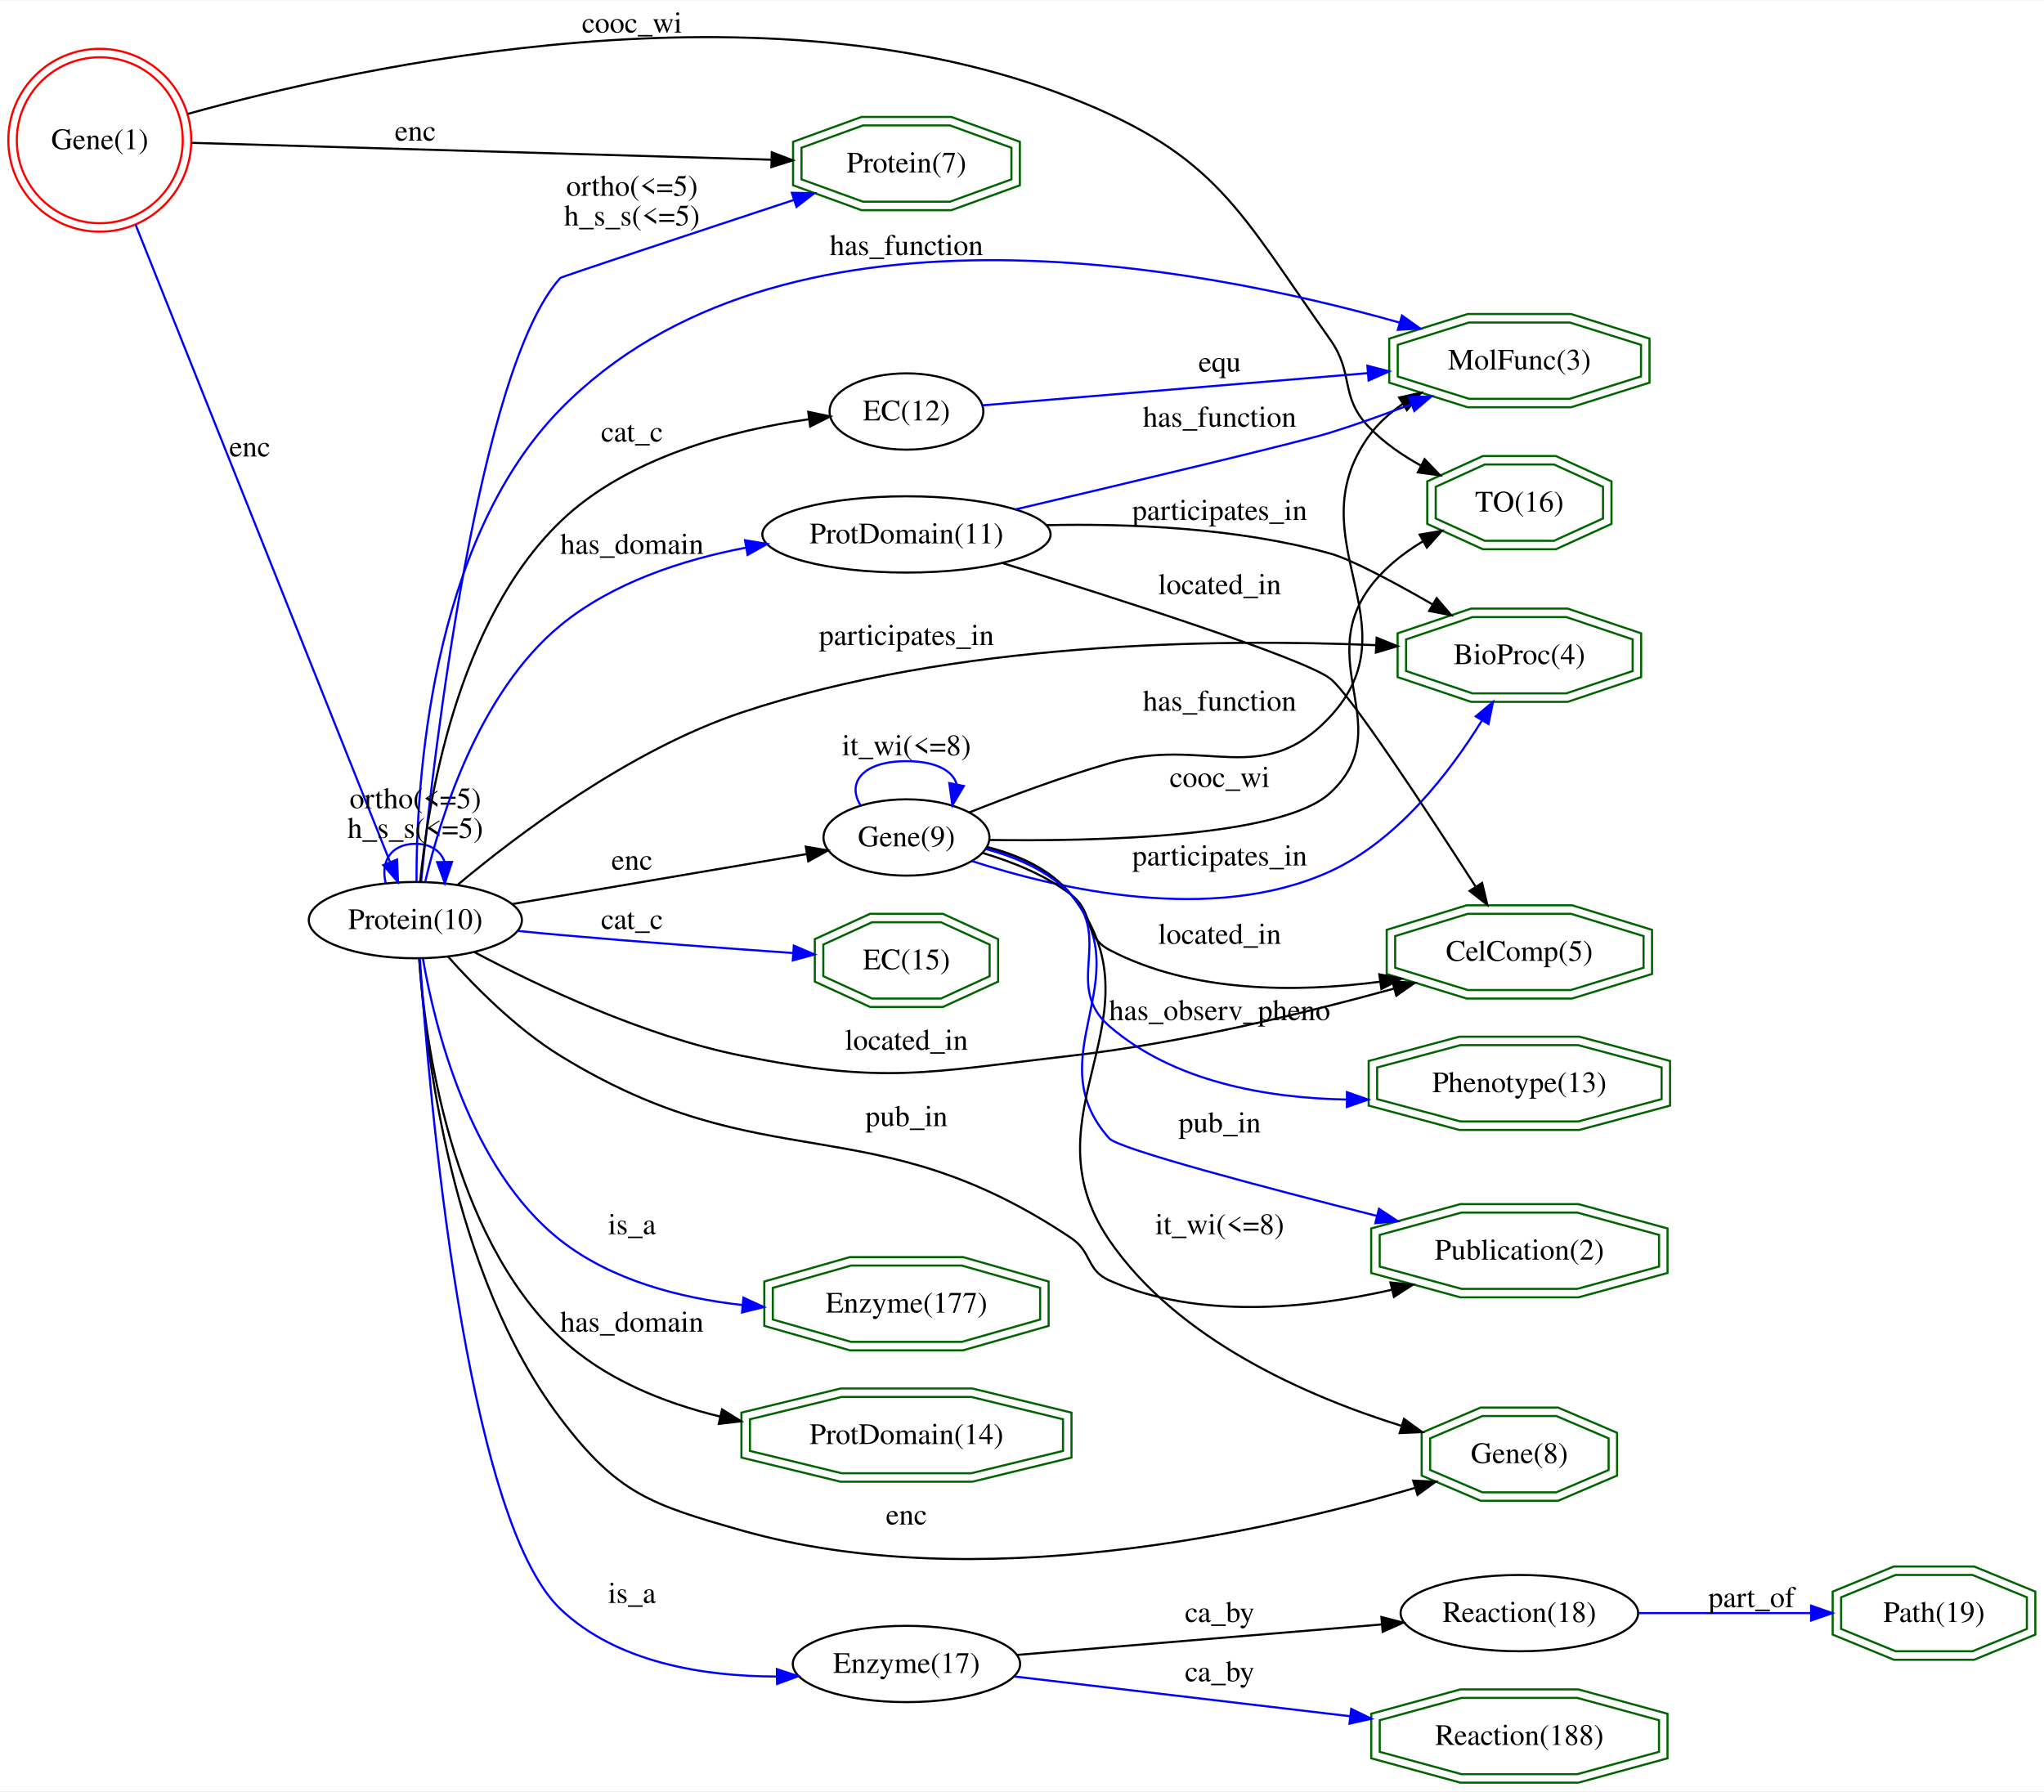
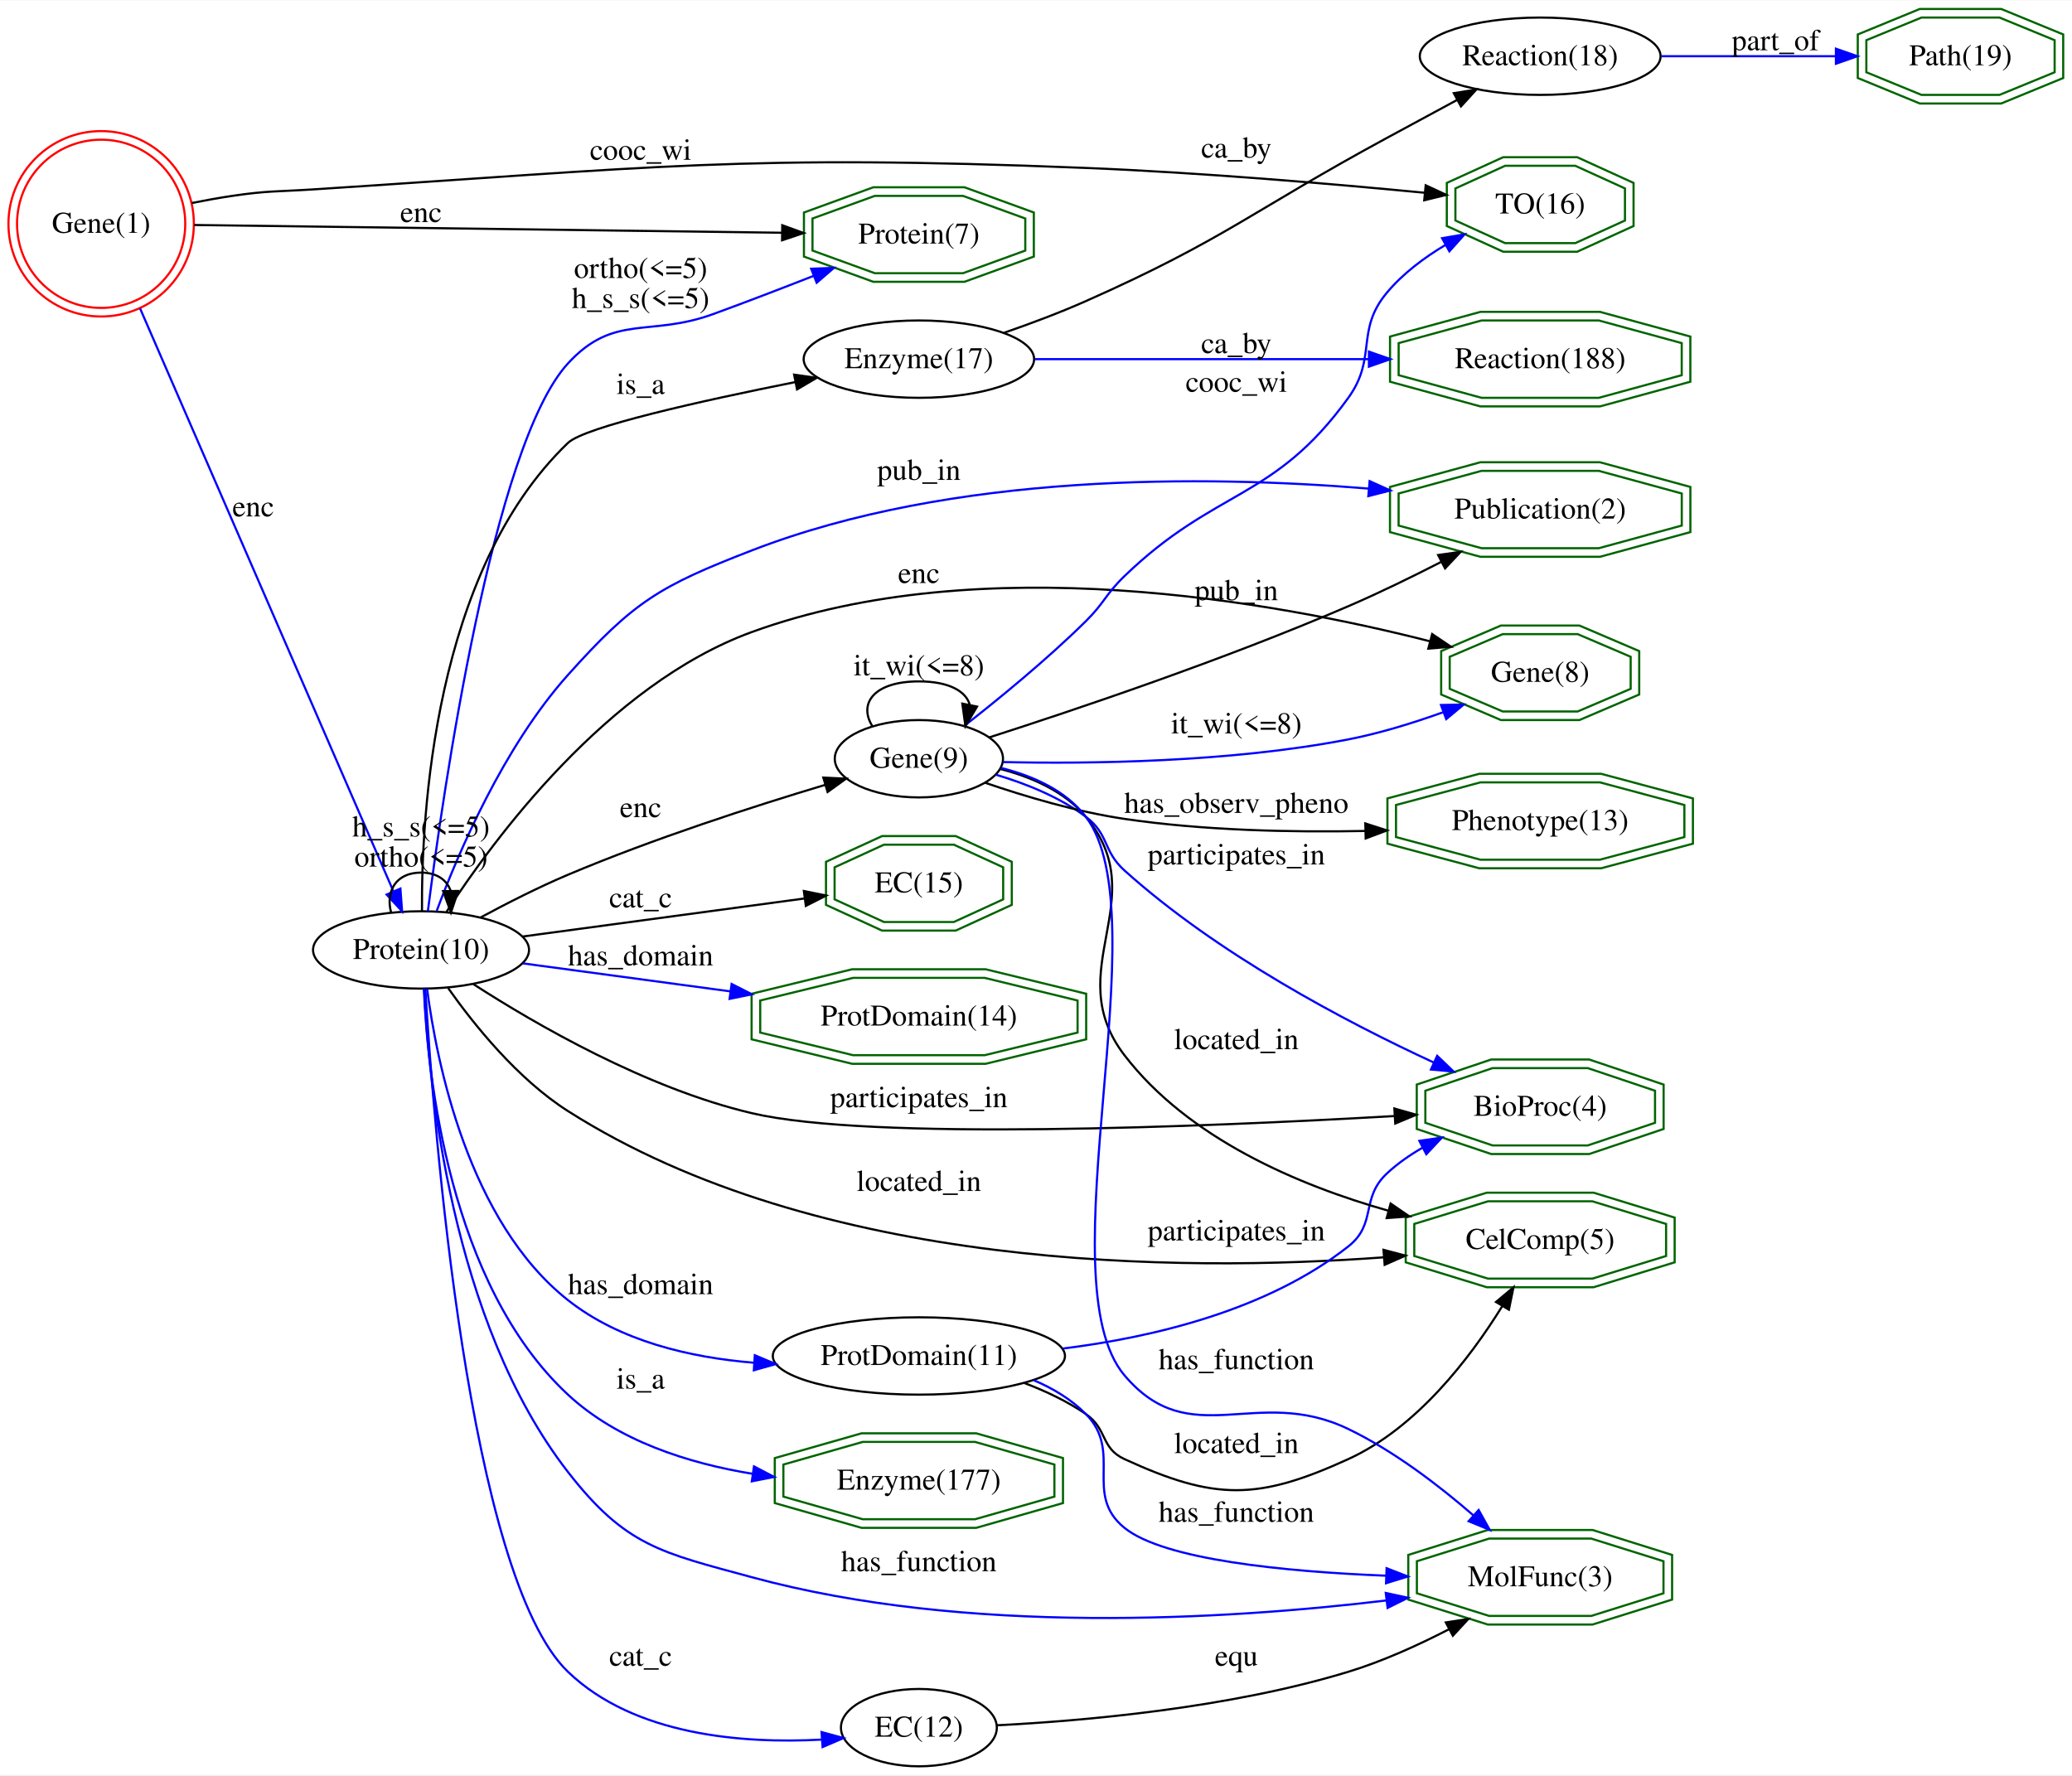
- <svg xmlns="http://www.w3.org/2000/svg" width="964pt" height="845pt" viewBox="0.00 0.00 964.40 845.00">
-   <g id="graph0" class="graph" transform="scale(1 1) rotate(0) translate(4 841)">
-     <polygon fill="white" stroke="transparent" points="-4,4 -4,-841 960.4,-841 960.4,4 -4,4" />
+ <svg xmlns="http://www.w3.org/2000/svg" width="964pt" height="826pt" viewBox="0.00 0.00 964.40 826.00">
+   <g id="graph0" class="graph" transform="scale(1 1) rotate(0) translate(4 822)">
+     <polygon fill="white" stroke="transparent" points="-4,4 -4,-822 960.4,-822 960.4,4 -4,4" />
    <g id="node1" class="node">
-       <polygon fill="none" stroke="darkgreen" points="473.21,-756.54 473.21,-771.46 444.2,-782 403.18,-782 374.17,-771.46 374.17,-756.54 403.18,-746 444.2,-746 473.21,-756.54" />
-       <polygon fill="none" stroke="darkgreen" points="477.19,-753.74 477.19,-774.26 444.9,-786 402.48,-786 370.19,-774.26 370.19,-753.74 402.48,-742 444.9,-742 477.19,-753.74" />
-       <text text-anchor="middle" x="423.69" y="-759.8" font-family="Times,serif" font-size="14.00">Protein(7)</text>
+       <polygon fill="none" stroke="darkgreen" points="754.98,-501.54 754.98,-516.46 730.31,-527 695.43,-527 670.76,-516.46 670.76,-501.54 695.43,-491 730.31,-491 754.98,-501.54" />
+       <polygon fill="none" stroke="darkgreen" points="758.96,-498.9 758.96,-519.1 731.12,-531 694.61,-531 666.78,-519.1 666.78,-498.9 694.61,-487 731.12,-487 758.96,-498.9" />
+       <text text-anchor="middle" x="712.87" y="-504.8" font-family="Times,serif" font-size="14.00">Gene(8)</text>
    </g>
    <g id="node2" class="node">
-       <polygon fill="none" stroke="darkgreen" points="952.32,-72.54 952.32,-87.46 926.65,-98 890.35,-98 864.68,-87.46 864.68,-72.54 890.35,-62 926.65,-62 952.32,-72.54" />
-       <polygon fill="none" stroke="darkgreen" points="956.31,-69.86 956.31,-90.14 927.44,-102 889.56,-102 860.69,-90.14 860.69,-69.86 889.56,-58 927.44,-58 956.31,-69.86" />
-       <text text-anchor="middle" x="908.5" y="-75.8" font-family="Times,serif" font-size="14.00">Path(19)</text>
+       <polygon fill="none" stroke="darkgreen" points="473.21,-705.54 473.21,-720.46 444.2,-731 403.18,-731 374.17,-720.46 374.17,-705.54 403.18,-695 444.2,-695 473.21,-705.54" />
+       <polygon fill="none" stroke="darkgreen" points="477.19,-702.74 477.19,-723.26 444.9,-735 402.48,-735 370.19,-723.26 370.19,-702.74 402.48,-691 444.9,-691 477.19,-702.74" />
+       <text text-anchor="middle" x="423.69" y="-708.8" font-family="Times,serif" font-size="14.00">Protein(7)</text>
    </g>
    <g id="node3" class="node">
-       <polygon fill="none" stroke="darkgreen" points="766.32,-524.54 766.32,-539.46 735.01,-550 690.73,-550 659.42,-539.46 659.42,-524.54 690.73,-514 735.01,-514 766.32,-524.54" />
-       <polygon fill="none" stroke="darkgreen" points="770.32,-521.67 770.32,-542.33 735.67,-554 690.07,-554 655.42,-542.33 655.42,-521.67 690.07,-510 735.67,-510 770.32,-521.67" />
-       <text text-anchor="middle" x="712.87" y="-527.8" font-family="Times,serif" font-size="14.00">BioProc(4)</text>
+       <polygon fill="none" stroke="darkgreen" points="778.77,-577.54 778.77,-592.46 740.16,-603 685.57,-603 646.97,-592.46 646.97,-577.54 685.57,-567 740.16,-567 778.77,-577.54" />
+       <polygon fill="none" stroke="darkgreen" points="782.78,-574.49 782.78,-595.51 740.7,-607 685.04,-607 642.96,-595.51 642.96,-574.49 685.04,-563 740.7,-563 782.78,-574.49" />
+       <text text-anchor="middle" x="712.87" y="-580.8" font-family="Times,serif" font-size="14.00">Publication(2)</text>
    </g>
    <g id="node4" class="node">
-       <polygon fill="none" stroke="darkgreen" points="778.77,-243.54 778.77,-258.46 740.16,-269 685.57,-269 646.97,-258.46 646.97,-243.54 685.57,-233 740.16,-233 778.77,-243.54" />
-       <polygon fill="none" stroke="darkgreen" points="782.78,-240.49 782.78,-261.51 740.7,-273 685.04,-273 642.96,-261.51 642.96,-240.49 685.04,-229 740.7,-229 782.78,-240.49" />
-       <text text-anchor="middle" x="712.87" y="-246.8" font-family="Times,serif" font-size="14.00">Publication(2)</text>
+       <polygon fill="none" stroke="darkgreen" points="462.92,-403.54 462.92,-418.46 439.94,-429 407.44,-429 384.46,-418.46 384.46,-403.54 407.44,-393 439.94,-393 462.92,-403.54" />
+       <polygon fill="none" stroke="darkgreen" points="466.93,-400.98 466.93,-421.02 440.82,-433 406.56,-433 380.45,-421.02 380.45,-400.98 406.56,-389 440.82,-389 466.93,-400.98" />
+       <text text-anchor="middle" x="423.69" y="-406.8" font-family="Times,serif" font-size="14.00">EC(15)</text>
    </g>
    <g id="node5" class="node">
-       <polygon fill="none" stroke="darkgreen" points="754.98,-147.54 754.98,-162.46 730.31,-173 695.43,-173 670.76,-162.46 670.76,-147.54 695.43,-137 730.31,-137 754.98,-147.54" />
-       <polygon fill="none" stroke="darkgreen" points="758.96,-144.9 758.96,-165.1 731.12,-177 694.61,-177 666.78,-165.1 666.78,-144.9 694.61,-133 731.12,-133 758.96,-144.9" />
-       <text text-anchor="middle" x="712.87" y="-150.8" font-family="Times,serif" font-size="14.00">Gene(8)</text>
+       <polygon fill="none" stroke="darkgreen" points="952.32,-788.54 952.32,-803.46 926.65,-814 890.35,-814 864.68,-803.46 864.68,-788.54 890.35,-778 926.65,-778 952.32,-788.54" />
+       <polygon fill="none" stroke="darkgreen" points="956.31,-785.86 956.31,-806.14 927.44,-818 889.56,-818 860.69,-806.14 860.69,-785.86 889.56,-774 927.44,-774 956.31,-785.86" />
+       <text text-anchor="middle" x="908.5" y="-791.8" font-family="Times,serif" font-size="14.00">Path(19)</text>
    </g>
    <g id="node6" class="node">
-       <polygon fill="none" stroke="darkgreen" points="778.75,-14.54 778.75,-29.46 740.16,-40 685.58,-40 646.99,-29.46 646.99,-14.54 685.58,-4 740.16,-4 778.75,-14.54" />
-       <polygon fill="none" stroke="darkgreen" points="782.76,-11.49 782.76,-32.51 740.7,-44 685.04,-44 642.98,-32.51 642.98,-11.49 685.04,0 740.7,0 782.76,-11.49" />
-       <text text-anchor="middle" x="712.87" y="-17.8" font-family="Times,serif" font-size="14.00">Reaction(188)</text>
+       <polygon fill="none" stroke="darkgreen" points="497.55,-341.54 497.55,-356.46 454.28,-367 393.1,-367 349.84,-356.46 349.84,-341.54 393.1,-331 454.28,-331 497.55,-341.54" />
+       <polygon fill="none" stroke="darkgreen" points="501.55,-338.4 501.55,-359.6 454.76,-371 392.62,-371 345.83,-359.6 345.83,-338.4 392.62,-327 454.76,-327 501.55,-338.4" />
+       <text text-anchor="middle" x="423.69" y="-344.8" font-family="Times,serif" font-size="14.00">ProtDomain(14)</text>
    </g>
    <g id="node7" class="node">
-       <polygon fill="none" stroke="darkgreen" points="462.92,-380.54 462.92,-395.46 439.94,-406 407.44,-406 384.46,-395.46 384.46,-380.54 407.44,-370 439.94,-370 462.92,-380.54" />
-       <polygon fill="none" stroke="darkgreen" points="466.93,-377.98 466.93,-398.02 440.82,-410 406.56,-410 380.45,-398.02 380.45,-377.98 406.56,-366 440.82,-366 466.93,-377.98" />
-       <text text-anchor="middle" x="423.69" y="-383.8" font-family="Times,serif" font-size="14.00">EC(15)</text>
+       <polygon fill="none" stroke="darkgreen" points="778.75,-647.54 778.75,-662.46 740.16,-673 685.58,-673 646.99,-662.46 646.99,-647.54 685.58,-637 740.16,-637 778.75,-647.54" />
+       <polygon fill="none" stroke="darkgreen" points="782.76,-644.49 782.76,-665.51 740.7,-677 685.04,-677 642.98,-665.51 642.98,-644.49 685.04,-633 740.7,-633 782.76,-644.49" />
+       <text text-anchor="middle" x="712.87" y="-650.8" font-family="Times,serif" font-size="14.00">Reaction(188)</text>
    </g>
    <g id="node8" class="node">
-       <polygon fill="none" stroke="darkgreen" points="771.47,-384.54 771.47,-399.46 737.14,-410 688.59,-410 654.27,-399.46 654.27,-384.54 688.59,-374 737.14,-374 771.47,-384.54" />
-       <polygon fill="none" stroke="darkgreen" points="775.46,-381.59 775.46,-402.41 737.74,-414 688,-414 650.28,-402.41 650.28,-381.59 688,-370 737.74,-370 775.46,-381.59" />
-       <text text-anchor="middle" x="712.87" y="-387.8" font-family="Times,serif" font-size="14.00">CelComp(5)</text>
+       <polygon fill="none" stroke="darkgreen" points="766.32,-299.54 766.32,-314.46 735.01,-325 690.73,-325 659.42,-314.46 659.42,-299.54 690.73,-289 735.01,-289 766.32,-299.54" />
+       <polygon fill="none" stroke="darkgreen" points="770.32,-296.67 770.32,-317.33 735.67,-329 690.07,-329 655.42,-317.33 655.42,-296.67 690.07,-285 735.67,-285 770.32,-296.67" />
+       <text text-anchor="middle" x="712.87" y="-302.8" font-family="Times,serif" font-size="14.00">BioProc(4)</text>
    </g>
    <g id="node9" class="node">
-       <polygon fill="none" stroke="darkgreen" points="770.26,-663.54 770.26,-678.46 736.64,-689 689.1,-689 655.48,-678.46 655.48,-663.54 689.1,-653 736.64,-653 770.26,-663.54" />
-       <polygon fill="none" stroke="darkgreen" points="774.27,-660.61 774.27,-681.39 737.26,-693 688.48,-693 651.47,-681.39 651.47,-660.61 688.48,-649 737.26,-649 774.27,-660.61" />
-       <text text-anchor="middle" x="712.87" y="-666.8" font-family="Times,serif" font-size="14.00">MolFunc(3)</text>
+       <polygon fill="none" stroke="darkgreen" points="779.98,-432.54 779.98,-447.46 740.67,-458 685.07,-458 645.76,-447.46 645.76,-432.54 685.07,-422 740.67,-422 779.98,-432.54" />
+       <polygon fill="none" stroke="darkgreen" points="783.96,-429.47 783.96,-450.53 741.19,-462 684.55,-462 641.77,-450.53 641.77,-429.47 684.55,-418 741.19,-418 783.96,-429.47" />
+       <text text-anchor="middle" x="712.87" y="-435.8" font-family="Times,serif" font-size="14.00">Phenotype(13)</text>
    </g>
    <g id="node10" class="node">
-       <polygon fill="none" stroke="darkgreen" points="752.33,-596.54 752.33,-611.46 729.21,-622 696.53,-622 673.41,-611.46 673.41,-596.54 696.53,-586 729.21,-586 752.33,-596.54" />
-       <polygon fill="none" stroke="darkgreen" points="756.33,-593.97 756.33,-614.03 730.08,-626 695.66,-626 669.41,-614.03 669.41,-593.97 695.66,-582 730.08,-582 756.33,-593.97" />
-       <text text-anchor="middle" x="712.87" y="-599.8" font-family="Times,serif" font-size="14.00">TO(16)</text>
+       <polygon fill="none" stroke="darkgreen" points="771.47,-237.54 771.47,-252.46 737.14,-263 688.59,-263 654.27,-252.46 654.27,-237.54 688.59,-227 737.14,-227 771.47,-237.54" />
+       <polygon fill="none" stroke="darkgreen" points="775.46,-234.59 775.46,-255.41 737.74,-267 688,-267 650.28,-255.41 650.28,-234.59 688,-223 737.74,-223 775.46,-234.59" />
+       <text text-anchor="middle" x="712.87" y="-240.8" font-family="Times,serif" font-size="14.00">CelComp(5)</text>
    </g>
    <g id="node11" class="node">
-       <polygon fill="none" stroke="darkgreen" points="779.98,-322.54 779.98,-337.46 740.67,-348 685.07,-348 645.76,-337.46 645.76,-322.54 685.07,-312 740.67,-312 779.98,-322.54" />
-       <polygon fill="none" stroke="darkgreen" points="783.96,-319.47 783.96,-340.53 741.19,-352 684.55,-352 641.77,-340.53 641.77,-319.47 684.55,-308 741.19,-308 783.96,-319.47" />
-       <text text-anchor="middle" x="712.87" y="-325.8" font-family="Times,serif" font-size="14.00">Phenotype(13)</text>
+       <polygon fill="none" stroke="darkgreen" points="752.33,-719.54 752.33,-734.46 729.21,-745 696.53,-745 673.41,-734.46 673.41,-719.54 696.53,-709 729.21,-709 752.33,-719.54" />
+       <polygon fill="none" stroke="darkgreen" points="756.33,-716.97 756.33,-737.03 730.08,-749 695.66,-749 669.41,-737.03 669.41,-716.97 695.66,-705 730.08,-705 756.33,-716.97" />
+       <text text-anchor="middle" x="712.87" y="-722.8" font-family="Times,serif" font-size="14.00">TO(16)</text>
    </g>
    <g id="node12" class="node">
-       <polygon fill="none" stroke="darkgreen" points="486.76,-218.54 486.76,-233.46 449.81,-244 397.57,-244 360.62,-233.46 360.62,-218.54 397.57,-208 449.81,-208 486.76,-218.54" />
-       <polygon fill="none" stroke="darkgreen" points="490.76,-215.53 490.76,-236.47 450.37,-248 397.01,-248 356.62,-236.47 356.62,-215.53 397.01,-204 450.37,-204 490.76,-215.53" />
-       <text text-anchor="middle" x="423.69" y="-221.8" font-family="Times,serif" font-size="14.00">Enzyme(177)</text>
+       <polygon fill="none" stroke="darkgreen" points="770.26,-80.54 770.26,-95.46 736.64,-106 689.1,-106 655.48,-95.46 655.48,-80.54 689.1,-70 736.64,-70 770.26,-80.54" />
+       <polygon fill="none" stroke="darkgreen" points="774.27,-77.61 774.27,-98.39 737.26,-110 688.48,-110 651.47,-98.39 651.47,-77.61 688.48,-66 737.26,-66 774.27,-77.61" />
+       <text text-anchor="middle" x="712.87" y="-83.8" font-family="Times,serif" font-size="14.00">MolFunc(3)</text>
    </g>
    <g id="node13" class="node">
-       <polygon fill="none" stroke="darkgreen" points="497.55,-156.54 497.55,-171.46 454.28,-182 393.1,-182 349.84,-171.46 349.84,-156.54 393.1,-146 454.28,-146 497.55,-156.54" />
-       <polygon fill="none" stroke="darkgreen" points="501.55,-153.4 501.55,-174.6 454.76,-186 392.62,-186 345.83,-174.6 345.83,-153.4 392.62,-142 454.76,-142 501.55,-153.4" />
-       <text text-anchor="middle" x="423.69" y="-159.8" font-family="Times,serif" font-size="14.00">ProtDomain(14)</text>
+       <ellipse fill="none" stroke="red" cx="43.08" cy="-718" rx="39.15" ry="39.15" />
+       <ellipse fill="none" stroke="red" cx="43.08" cy="-718" rx="43.15" ry="43.15" />
+       <text text-anchor="middle" x="43.08" y="-713.8" font-family="Times,serif" font-size="14.00">Gene(1)</text>
+     </g>
+     <g id="edge3" class="edge">
+       <path fill="none" stroke="black" d="M86.41,-717.44C152.98,-716.56 282.53,-714.85 359.95,-713.83" />
+       <polygon fill="black" stroke="black" points="360.1,-717.33 370.06,-713.7 360.01,-710.33 360.1,-717.33" />
+       <text text-anchor="middle" x="191.97" y="-718.8" font-family="Times,serif" font-size="14.00">enc</text>
+     </g>
+     <g id="edge5" class="edge">
+       <path fill="none" stroke="black" d="M85.31,-727.68C91.6,-728.93 98.03,-730.1 104.15,-731 120.66,-733.44 124.93,-732.93 141.58,-734 301.22,-744.3 341.53,-750.44 501.37,-744 555.18,-741.83 616.54,-736.55 659.07,-732.45" />
+       <polygon fill="black" stroke="black" points="659.58,-735.92 669.2,-731.46 658.9,-728.95 659.58,-735.92" />
+       <text text-anchor="middle" x="294.18" y="-747.8" font-family="Times,serif" font-size="14.00">cooc_wi</text>
+     </g>
+     <g id="node17" class="node">
+       <ellipse fill="none" stroke="black" cx="191.97" cy="-380" rx="50.27" ry="18" />
+       <text text-anchor="middle" x="191.97" y="-375.8" font-family="Times,serif" font-size="14.00">Protein(10)</text>
+     </g>
+     <g id="edge4" class="edge">
+       <path fill="none" stroke="blue" d="M61.21,-678.57C91.33,-609.26 153.03,-467.31 179.01,-407.52" />
+       <polygon fill="blue" stroke="blue" points="182.37,-408.56 183.15,-397.99 175.95,-405.77 182.37,-408.56" />
+       <text text-anchor="middle" x="113.87" y="-581.8" font-family="Times,serif" font-size="14.00">enc</text>
    </g>
    <g id="node14" class="node">
-       <ellipse fill="none" stroke="red" cx="43.08" cy="-775" rx="39.15" ry="39.15" />
-       <ellipse fill="none" stroke="red" cx="43.08" cy="-775" rx="43.15" ry="43.15" />
-       <text text-anchor="middle" x="43.08" y="-770.8" font-family="Times,serif" font-size="14.00">Gene(1)</text>
+       <polygon fill="none" stroke="darkgreen" points="486.76,-125.54 486.76,-140.46 449.81,-151 397.57,-151 360.62,-140.46 360.62,-125.54 397.57,-115 449.81,-115 486.76,-125.54" />
+       <polygon fill="none" stroke="darkgreen" points="490.76,-122.53 490.76,-143.47 450.37,-155 397.01,-155 356.62,-143.47 356.62,-122.53 397.01,-111 450.37,-111 490.76,-122.53" />
+       <text text-anchor="middle" x="423.69" y="-128.8" font-family="Times,serif" font-size="14.00">Enzyme(177)</text>
+     </g>
+     <g id="node15" class="node">
+       <ellipse fill="none" stroke="black" cx="712.87" cy="-796" rx="56.04" ry="18" />
+       <text text-anchor="middle" x="712.87" y="-791.8" font-family="Times,serif" font-size="14.00">Reaction(18)</text>
+     </g>
+     <g id="edge1" class="edge">
+       <path fill="none" stroke="blue" d="M769.36,-796C794.7,-796 824.69,-796 850.24,-796" />
+       <polygon fill="blue" stroke="blue" points="850.52,-799.5 860.52,-796 850.52,-792.5 850.52,-799.5" />
+       <text text-anchor="middle" x="822.38" y="-798.8" font-family="Times,serif" font-size="14.00">part_of</text>
+     </g>
+     <g id="node16" class="node">
+       <ellipse fill="none" stroke="black" cx="423.69" cy="-18" rx="36.28" ry="18" />
+       <text text-anchor="middle" x="423.69" y="-13.8" font-family="Times,serif" font-size="14.00">EC(12)</text>
+     </g>
+     <g id="edge2" class="edge">
+       <path fill="none" stroke="black" d="M459.92,-19.09C500.26,-21.14 567.95,-27.03 623.57,-44 639.43,-48.84 655.92,-56.31 670.3,-63.73" />
+       <polygon fill="black" stroke="black" points="668.94,-66.97 679.41,-68.57 672.22,-60.79 668.94,-66.97" />
+       <text text-anchor="middle" x="571.47" y="-46.8" font-family="Times,serif" font-size="14.00">equ</text>
+     </g>
+     <g id="edge19" class="edge">
+       <path fill="none" stroke="black" d="M203.69,-397.52C225.48,-431.13 278.63,-503.48 346.01,-528 453.04,-566.94 589.36,-542.11 661.61,-523.66" />
+       <polygon fill="black" stroke="black" points="662.59,-527.03 671.37,-521.11 660.81,-520.26 662.59,-527.03" />
+       <text text-anchor="middle" x="423.69" y="-550.8" font-family="Times,serif" font-size="14.00">enc</text>
+     </g>
+     <g id="edge16" class="edge">
+       <path fill="none" stroke="blue" d="M195.15,-398.04C202.11,-452.67 225.36,-614.88 260.35,-653 281.83,-676.4 298.18,-665.11 328.01,-676 343.24,-681.56 359.73,-687.9 374.62,-693.73" />
+       <polygon fill="blue" stroke="blue" points="373.56,-697.08 384.14,-697.48 376.12,-690.56 373.56,-697.08" />
+       <text text-anchor="middle" x="294.18" y="-692.8" font-family="Times,serif" font-size="14.00">ortho(&lt;=5)</text>
+       <text text-anchor="middle" x="294.18" y="-678.8" font-family="Times,serif" font-size="14.00">h_s_s(&lt;=5)</text>
+     </g>
+     <g id="edge12" class="edge">
+       <path fill="none" stroke="blue" d="M199.29,-398.24C209.14,-424.72 230.21,-474.32 260.35,-508 291.02,-542.26 303.13,-549.41 346.01,-566 439.68,-602.25 556.99,-601.01 633.15,-594.73" />
+       <polygon fill="blue" stroke="blue" points="633.49,-598.22 643.15,-593.86 632.88,-591.24 633.49,-598.22" />
+       <text text-anchor="middle" x="423.69" y="-598.8" font-family="Times,serif" font-size="14.00">pub_in</text>
+     </g>
+     <g id="edge17" class="edge">
+       <path fill="none" stroke="black" d="M239.46,-386.27C277.45,-391.4 331.13,-398.64 370.57,-403.97" />
+       <polygon fill="black" stroke="black" points="370.15,-407.44 380.53,-405.31 371.08,-400.5 370.15,-407.44" />
+       <text text-anchor="middle" x="294.18" y="-399.8" font-family="Times,serif" font-size="14.00">cat_c</text>
+     </g>
+     <g id="edge14" class="edge">
+       <path fill="none" stroke="blue" d="M239.46,-373.73C267.14,-369.99 303.15,-365.13 335.92,-360.71" />
+       <polygon fill="blue" stroke="blue" points="336.53,-364.16 345.97,-359.35 335.59,-357.22 336.53,-364.16" />
+       <text text-anchor="middle" x="294.18" y="-372.8" font-family="Times,serif" font-size="14.00">has_domain</text>
+     </g>
+     <g id="edge15" class="edge">
+       <path fill="none" stroke="black" d="M216.3,-364.1C245.23,-345.43 296.77,-315.55 346.01,-304 400.87,-291.13 555.4,-297.54 645.11,-302.69" />
+       <polygon fill="black" stroke="black" points="645,-306.19 655.19,-303.28 645.41,-299.2 645,-306.19" />
+       <text text-anchor="middle" x="423.69" y="-306.8" font-family="Times,serif" font-size="14.00">participates_in</text>
+     </g>
+     <g id="edge13" class="edge">
+       <path fill="none" stroke="black" d="M204.55,-362.29C216.57,-345.26 236.87,-319.94 260.35,-305 377.18,-230.65 545.46,-229.94 640.12,-236.92" />
+       <polygon fill="black" stroke="black" points="639.93,-240.41 650.17,-237.71 640.48,-233.44 639.93,-240.41" />
+       <text text-anchor="middle" x="423.69" y="-267.8" font-family="Times,serif" font-size="14.00">located_in</text>
+     </g>
+     <g id="edge10" class="edge">
+       <path fill="none" stroke="blue" d="M193.44,-361.77C195.45,-318.3 205.94,-206.99 260.35,-137 287.27,-102.38 303.69,-99.51 346.01,-88 445.67,-60.89 566.33,-68.22 641.11,-77.18" />
+       <polygon fill="blue" stroke="blue" points="640.99,-80.69 651.34,-78.45 641.85,-73.74 640.99,-80.69" />
+       <text text-anchor="middle" x="423.69" y="-90.8" font-family="Times,serif" font-size="14.00">has_function</text>
+     </g>
+     <g id="edge8" class="edge">
+       <path fill="none" stroke="blue" d="M193.28,-362C195,-321.86 204.99,-224.46 260.35,-173 283.47,-151.52 316.22,-141.07 346.27,-136.15" />
+       <polygon fill="blue" stroke="blue" points="346.94,-139.59 356.33,-134.69 345.93,-132.66 346.94,-139.59" />
+       <text text-anchor="middle" x="294.18" y="-175.8" font-family="Times,serif" font-size="14.00">is_a</text>
+     </g>
+     <g id="edge18" class="edge">
+       <path fill="none" stroke="blue" d="M193.97,-361.66C197.83,-298.09 213.93,-88.64 260.35,-44 291.25,-14.29 341.76,-10.49 378.24,-12.42" />
+       <polygon fill="blue" stroke="blue" points="378.39,-15.94 388.6,-13.15 378.87,-8.96 378.39,-15.94" />
+       <text text-anchor="middle" x="294.18" y="-46.8" font-family="Times,serif" font-size="14.00">cat_c</text>
+     </g>
+     <g id="edge11" class="edge">
+       <path fill="none" stroke="black" d="M178.04,-397.41C175.44,-407.09 180.08,-416 191.97,-416 199.39,-416 203.99,-412.52 205.76,-407.54" />
+       <polygon fill="black" stroke="black" points="209.26,-407.45 205.89,-397.41 202.26,-407.36 209.26,-407.45" />
+       <text text-anchor="middle" x="191.97" y="-432.8" font-family="Times,serif" font-size="14.00">h_s_s(&lt;=5)</text>
+       <text text-anchor="middle" x="191.97" y="-418.8" font-family="Times,serif" font-size="14.00">ortho(&lt;=5)</text>
+     </g>
+     <g id="node18" class="node">
+       <ellipse fill="none" stroke="black" cx="423.69" cy="-191" rx="68" ry="18" />
+       <text text-anchor="middle" x="423.69" y="-186.8" font-family="Times,serif" font-size="14.00">ProtDomain(11)</text>
+     </g>
+     <g id="edge6" class="edge">
+       <path fill="none" stroke="blue" d="M194.78,-361.9C199.23,-327.68 213.99,-253.64 260.35,-217 284.49,-197.92 317.08,-190.3 346.73,-187.87" />
+       <polygon fill="blue" stroke="blue" points="347.32,-191.34 357.08,-187.22 346.88,-184.36 347.32,-191.34" />
+       <text text-anchor="middle" x="294.18" y="-219.8" font-family="Times,serif" font-size="14.00">has_domain</text>
+     </g>
+     <g id="node19" class="node">
+       <ellipse fill="none" stroke="black" cx="423.69" cy="-469" rx="39.15" ry="18" />
+       <text text-anchor="middle" x="423.69" y="-464.8" font-family="Times,serif" font-size="14.00">Gene(9)</text>
+     </g>
+     <g id="edge7" class="edge">
+       <path fill="none" stroke="black" d="M219.71,-395.13C231.9,-401.7 246.63,-409.2 260.35,-415 300.02,-431.77 346.83,-446.87 379.97,-456.81" />
+       <polygon fill="black" stroke="black" points="379.21,-460.23 389.79,-459.72 381.2,-453.52 379.21,-460.23" />
+       <text text-anchor="middle" x="294.18" y="-441.8" font-family="Times,serif" font-size="14.00">enc</text>
+     </g>
+     <g id="node20" class="node">
+       <ellipse fill="none" stroke="black" cx="423.69" cy="-655" rx="53.63" ry="18" />
+       <text text-anchor="middle" x="423.69" y="-650.8" font-family="Times,serif" font-size="14.00">Enzyme(17)</text>
+     </g>
+     <g id="edge9" class="edge">
+       <path fill="none" stroke="black" d="M192.41,-398.13C192.1,-442.26 197.76,-556 260.35,-616 268.19,-623.51 322.46,-635.59 366.13,-644.32" />
+       <polygon fill="black" stroke="black" points="365.62,-647.78 376.11,-646.29 366.98,-640.92 365.62,-647.78" />
+       <text text-anchor="middle" x="294.18" y="-638.8" font-family="Times,serif" font-size="14.00">is_a</text>
+     </g>
+     <g id="edge20" class="edge">
+       <path fill="none" stroke="blue" d="M490.65,-194.45C532.54,-199.66 585.78,-212.21 623.57,-242 637,-252.58 629.06,-264.35 641.57,-276 646.49,-280.58 652.2,-284.56 658.19,-287.99" />
+       <polygon fill="blue" stroke="blue" points="656.63,-291.13 667.12,-292.65 659.87,-284.92 656.63,-291.13" />
+       <text text-anchor="middle" x="571.47" y="-244.8" font-family="Times,serif" font-size="14.00">participates_in</text>
+     </g>
+     <g id="edge21" class="edge">
+       <path fill="none" stroke="black" d="M472.79,-178.41C482.71,-174.65 492.75,-169.9 501.37,-164 511.52,-157.06 508.2,-148.14 519.37,-143 561.45,-123.65 581.45,-123.75 623.57,-143 655.31,-157.5 680.01,-189.67 695.11,-214.02" />
+       <polygon fill="black" stroke="black" points="692.3,-216.13 700.43,-222.93 698.31,-212.55 692.3,-216.13" />
+       <text text-anchor="middle" x="571.47" y="-145.8" font-family="Times,serif" font-size="14.00">located_in</text>
+     </g>
+     <g id="edge22" class="edge">
+       <path fill="none" stroke="blue" d="M477.1,-179.74C486.05,-175.93 494.62,-170.82 501.37,-164 518.86,-146.31 500.05,-126.66 519.37,-111 537.76,-96.09 594.07,-90.62 641.07,-88.72" />
+       <polygon fill="blue" stroke="blue" points="641.38,-92.21 651.25,-88.36 641.13,-85.22 641.38,-92.21" />
+       <text text-anchor="middle" x="571.47" y="-113.8" font-family="Times,serif" font-size="14.00">has_function</text>
+     </g>
+     <g id="edge25" class="edge">
+       <path fill="none" stroke="blue" d="M462.84,-467.45C503.16,-466.57 568.43,-467.31 623.57,-478 638.2,-480.84 653.69,-485.62 667.53,-490.59" />
+       <polygon fill="blue" stroke="blue" points="666.7,-494.01 677.29,-494.22 669.14,-487.45 666.7,-494.01" />
+       <text text-anchor="middle" x="571.47" y="-480.8" font-family="Times,serif" font-size="14.00">it_wi(&lt;=8)</text>
+     </g>
+     <g id="edge24" class="edge">
+       <path fill="none" stroke="black" d="M456.52,-478.96C496.2,-491.7 565.84,-515.1 623.57,-540 637.82,-546.14 652.99,-553.54 666.66,-560.55" />
+       <polygon fill="black" stroke="black" points="665.37,-563.82 675.86,-565.32 668.59,-557.61 665.37,-563.82" />
+       <text text-anchor="middle" x="571.47" y="-542.8" font-family="Times,serif" font-size="14.00">pub_in</text>
+     </g>
+     <g id="edge29" class="edge">
+       <path fill="none" stroke="blue" d="M459.71,-461.52C473.62,-457.37 489.17,-451.14 501.37,-442 512.33,-433.79 509.2,-426.16 519.37,-417 562.63,-378.06 621.95,-346.74 663.27,-327.63" />
+       <polygon fill="blue" stroke="blue" points="664.93,-330.71 672.58,-323.38 662.02,-324.34 664.93,-330.71" />
+       <text text-anchor="middle" x="571.47" y="-419.8" font-family="Times,serif" font-size="14.00">participates_in</text>
+     </g>
+     <g id="edge26" class="edge">
+       <path fill="none" stroke="black" d="M454.48,-457.83C472.88,-451.53 497.16,-444.27 519.37,-441 555.93,-435.61 596.83,-434.69 631.49,-435.38" />
+       <polygon fill="black" stroke="black" points="631.48,-438.88 641.56,-435.63 631.65,-431.89 631.48,-438.88" />
+       <text text-anchor="middle" x="571.47" y="-443.8" font-family="Times,serif" font-size="14.00">has_observ_pheno</text>
+     </g>
+     <g id="edge28" class="edge">
+       <path fill="none" stroke="black" d="M461.74,-464.19C476.14,-460.45 491.5,-453.8 501.37,-442 533.44,-403.66 488.95,-370.66 519.37,-331 549.13,-292.2 600.26,-270.48 642.34,-258.57" />
+       <polygon fill="black" stroke="black" points="643.25,-261.95 651.99,-255.96 641.43,-255.19 643.25,-261.95" />
+       <text text-anchor="middle" x="571.47" y="-333.8" font-family="Times,serif" font-size="14.00">located_in</text>
+     </g>
+     <g id="edge27" class="edge">
+       <path fill="none" stroke="blue" d="M444.69,-484.19C460.64,-496.65 483.23,-515.09 501.37,-533 510.12,-541.64 510.53,-545.47 519.37,-554 561.98,-595.11 588.93,-588.99 623.57,-637 637.15,-655.81 626.67,-668.22 641.57,-686 649.01,-694.88 658.9,-702.28 668.9,-708.23" />
+       <polygon fill="blue" stroke="blue" points="667.21,-711.3 677.66,-713.09 670.61,-705.18 667.21,-711.3" />
+       <text text-anchor="middle" x="571.47" y="-639.8" font-family="Times,serif" font-size="14.00">cooc_wi</text>
+     </g>
+     <g id="edge23" class="edge">
+       <path fill="none" stroke="blue" d="M461.89,-464.72C476.49,-461.08 491.97,-454.35 501.37,-442 536.45,-395.92 481.96,-226.21 519.37,-182 550.13,-145.64 580.68,-177.69 623.57,-157 644.81,-146.76 665.72,-130.75 681.86,-116.74" />
+       <polygon fill="blue" stroke="blue" points="684.23,-119.31 689.38,-110.05 679.58,-114.08 684.23,-119.31" />
+       <text text-anchor="middle" x="571.47" y="-184.8" font-family="Times,serif" font-size="14.00">has_function</text>
    </g>
    <g id="edge30" class="edge">
-       <path fill="none" stroke="black" d="M86.41,-773.77C152.98,-771.84 282.53,-768.07 359.95,-765.82" />
-       <polygon fill="black" stroke="black" points="360.16,-769.32 370.06,-765.53 359.96,-762.32 360.16,-769.32" />
-       <text text-anchor="middle" x="191.97" y="-774.8" font-family="Times,serif" font-size="14.00">enc</text>
+       <path fill="none" stroke="black" d="M402.03,-484.17C395.47,-494.66 402.69,-505 423.69,-505 437.8,-505 445.69,-500.33 447.36,-494.09" />
+       <polygon fill="black" stroke="black" points="450.76,-493.27 445.35,-484.17 443.9,-494.66 450.76,-493.27" />
+       <text text-anchor="middle" x="423.69" y="-507.8" font-family="Times,serif" font-size="14.00">it_wi(&lt;=8)</text>
+     </g>
+     <g id="edge31" class="edge">
+       <path fill="none" stroke="blue" d="M477.7,-655C521.29,-655 583.71,-655 633.14,-655" />
+       <polygon fill="blue" stroke="blue" points="633.16,-658.5 643.16,-655 633.16,-651.5 633.16,-658.5" />
+       <text text-anchor="middle" x="571.47" y="-657.8" font-family="Times,serif" font-size="14.00">ca_by</text>
    </g>
    <g id="edge32" class="edge">
-       <path fill="none" stroke="black" d="M84.41,-787.37C166.36,-810.26 356.83,-851.95 501.37,-795 570.48,-767.77 580.6,-741.58 623.57,-681 635.09,-664.77 627.93,-654.49 641.57,-640 648.55,-632.59 657.4,-626.45 666.44,-621.47" />
-       <polygon fill="black" stroke="black" points="668.16,-624.52 675.48,-616.86 664.98,-618.28 668.16,-624.52" />
-       <text text-anchor="middle" x="294.18" y="-825.8" font-family="Times,serif" font-size="14.00">cooc_wi</text>
-     </g>
-     <g id="node16" class="node">
-       <ellipse fill="none" stroke="black" cx="191.97" cy="-407" rx="50.27" ry="18" />
-       <text text-anchor="middle" x="191.97" y="-402.8" font-family="Times,serif" font-size="14.00">Protein(10)</text>
-     </g>
-     <g id="edge31" class="edge">
-       <path fill="none" stroke="blue" d="M59.94,-735.27C89.93,-660.12 154.28,-498.91 180.01,-434.46" />
-       <polygon fill="blue" stroke="blue" points="183.34,-435.56 183.79,-424.97 176.84,-432.96 183.34,-435.56" />
-       <text text-anchor="middle" x="113.87" y="-625.8" font-family="Times,serif" font-size="14.00">enc</text>
-     </g>
-     <g id="node15" class="node">
-       <ellipse fill="none" stroke="black" cx="712.87" cy="-80" rx="56.04" ry="18" />
-       <text text-anchor="middle" x="712.87" y="-75.8" font-family="Times,serif" font-size="14.00">Reaction(18)</text>
-     </g>
-     <g id="edge1" class="edge">
-       <path fill="none" stroke="blue" d="M769.36,-80C794.7,-80 824.69,-80 850.24,-80" />
-       <polygon fill="blue" stroke="blue" points="850.52,-83.5 860.52,-80 850.52,-76.5 850.52,-83.5" />
-       <text text-anchor="middle" x="822.38" y="-82.8" font-family="Times,serif" font-size="14.00">part_of</text>
-     </g>
-     <g id="edge7" class="edge">
-       <path fill="none" stroke="blue" d="M194.69,-425.33C200.59,-484.22 221.72,-667.2 260.35,-710 260.85,-710.55 323.38,-731.26 370.68,-746.87" />
-       <polygon fill="blue" stroke="blue" points="369.62,-750.2 380.22,-750.01 371.82,-743.55 369.62,-750.2" />
-       <text text-anchor="middle" x="294.18" y="-748.8" font-family="Times,serif" font-size="14.00">ortho(&lt;=5)</text>
-       <text text-anchor="middle" x="294.18" y="-734.8" font-family="Times,serif" font-size="14.00">h_s_s(&lt;=5)</text>
-     </g>
-     <g id="edge8" class="edge">
-       <path fill="none" stroke="black" d="M212.1,-423.8C239.56,-446.78 292.74,-487.22 346.01,-505 446.26,-538.47 570.27,-539.89 645.12,-536.75" />
-       <polygon fill="black" stroke="black" points="645.52,-540.24 655.34,-536.28 645.19,-533.24 645.52,-540.24" />
-       <text text-anchor="middle" x="423.69" y="-536.8" font-family="Times,serif" font-size="14.00">participates_in</text>
-     </g>
-     <g id="edge4" class="edge">
-       <path fill="none" stroke="black" d="M207.46,-389.69C220.14,-375.47 239.74,-355.67 260.35,-343 357.24,-283.44 406.89,-320.31 501.37,-257 511.31,-250.34 508.45,-241.87 519.37,-237 561.28,-218.34 613.41,-223.64 652.85,-232.61" />
-       <polygon fill="black" stroke="black" points="652.05,-236.02 662.59,-234.96 653.69,-229.21 652.05,-236.02" />
-       <text text-anchor="middle" x="423.69" y="-309.8" font-family="Times,serif" font-size="14.00">pub_in</text>
-     </g>
-     <g id="edge2" class="edge">
-       <path fill="none" stroke="black" d="M193.81,-388.85C196.63,-346.63 208.73,-240.19 260.35,-172 287.37,-136.31 302.95,-131.24 346.01,-119 456.45,-87.59 592.35,-118.11 663.38,-139.02" />
-       <polygon fill="black" stroke="black" points="662.8,-142.5 673.38,-142.03 664.81,-135.8 662.8,-142.5" />
-       <text text-anchor="middle" x="423.69" y="-121.8" font-family="Times,serif" font-size="14.00">enc</text>
-     </g>
-     <g id="edge5" class="edge">
-       <path fill="none" stroke="blue" d="M240.44,-401.89C247.12,-401.22 253.91,-400.57 260.35,-400 296.9,-396.75 338.13,-393.71 369.89,-391.5" />
-       <polygon fill="blue" stroke="blue" points="370.54,-394.97 380.28,-390.79 370.06,-387.98 370.54,-394.97" />
-       <text text-anchor="middle" x="294.18" y="-402.8" font-family="Times,serif" font-size="14.00">cat_c</text>
-     </g>
-     <g id="edge10" class="edge">
-       <path fill="none" stroke="black" d="M219.84,-391.89C249.61,-376.09 299.56,-352.32 346.01,-343 413.71,-329.41 432.77,-335.12 501.37,-343 553.66,-349 611.83,-363.14 653.75,-374.69" />
-       <polygon fill="black" stroke="black" points="652.94,-378.1 663.51,-377.41 654.82,-371.35 652.94,-378.1" />
-       <text text-anchor="middle" x="423.69" y="-345.8" font-family="Times,serif" font-size="14.00">located_in</text>
-     </g>
-     <g id="edge11" class="edge">
-       <path fill="none" stroke="blue" d="M192.51,-425.28C192.42,-469.79 198.53,-584.8 260.35,-648 363.99,-753.94 560.38,-716.12 656.31,-688.97" />
-       <polygon fill="blue" stroke="blue" points="657.48,-692.27 666.11,-686.13 655.54,-685.55 657.48,-692.27" />
-       <text text-anchor="middle" x="423.69" y="-720.8" font-family="Times,serif" font-size="14.00">has_function</text>
-     </g>
-     <g id="edge9" class="edge">
-       <path fill="none" stroke="blue" d="M195.55,-388.79C201.14,-356.57 217.5,-289.74 260.35,-256 284.43,-237.05 316.7,-228.69 346.13,-225.39" />
-       <polygon fill="blue" stroke="blue" points="346.77,-228.84 356.4,-224.42 346.12,-221.88 346.77,-228.84" />
-       <text text-anchor="middle" x="294.18" y="-258.8" font-family="Times,serif" font-size="14.00">is_a</text>
-     </g>
-     <g id="edge14" class="edge">
-       <path fill="none" stroke="black" d="M193.78,-388.83C196.51,-350.16 208.41,-259.24 260.35,-210 280.8,-190.62 308.8,-179.3 335.79,-172.74" />
-       <polygon fill="black" stroke="black" points="336.68,-176.12 345.68,-170.52 335.15,-169.29 336.68,-176.12" />
-       <text text-anchor="middle" x="294.18" y="-212.8" font-family="Times,serif" font-size="14.00">has_domain</text>
-     </g>
-     <g id="edge13" class="edge">
-       <path fill="none" stroke="blue" d="M178.04,-424.41C175.44,-434.09 180.08,-443 191.97,-443 199.39,-443 203.99,-439.52 205.76,-434.54" />
-       <polygon fill="blue" stroke="blue" points="209.26,-434.45 205.89,-424.41 202.26,-434.36 209.26,-434.45" />
-       <text text-anchor="middle" x="191.97" y="-459.8" font-family="Times,serif" font-size="14.00">ortho(&lt;=5)</text>
-       <text text-anchor="middle" x="191.97" y="-445.8" font-family="Times,serif" font-size="14.00">h_s_s(&lt;=5)</text>
-     </g>
-     <g id="node17" class="node">
-       <ellipse fill="none" stroke="black" cx="423.69" cy="-56" rx="53.63" ry="18" />
-       <text text-anchor="middle" x="423.69" y="-51.8" font-family="Times,serif" font-size="14.00">Enzyme(17)</text>
-     </g>
-     <g id="edge3" class="edge">
-       <path fill="none" stroke="blue" d="M194.09,-388.82C198.32,-326.81 215.36,-124.99 260.35,-82 287.01,-56.54 328.08,-50.15 362.24,-50.07" />
-       <polygon fill="blue" stroke="blue" points="362.54,-53.57 372.6,-50.23 362.65,-46.57 362.54,-53.57" />
-       <text text-anchor="middle" x="294.18" y="-84.8" font-family="Times,serif" font-size="14.00">is_a</text>
-     </g>
-     <g id="node18" class="node">
-       <ellipse fill="none" stroke="black" cx="423.69" cy="-446" rx="39.15" ry="18" />
-       <text text-anchor="middle" x="423.69" y="-441.8" font-family="Times,serif" font-size="14.00">Gene(9)</text>
-     </g>
-     <g id="edge6" class="edge">
-       <path fill="none" stroke="black" d="M237.81,-414.61C277.89,-421.42 336.37,-431.35 376.78,-438.21" />
-       <polygon fill="black" stroke="black" points="376.2,-441.66 386.64,-439.88 377.37,-434.76 376.2,-441.66" />
-       <text text-anchor="middle" x="294.18" y="-430.8" font-family="Times,serif" font-size="14.00">enc</text>
-     </g>
-     <g id="node19" class="node">
-       <ellipse fill="none" stroke="black" cx="423.69" cy="-647" rx="36.28" ry="18" />
-       <text text-anchor="middle" x="423.69" y="-642.8" font-family="Times,serif" font-size="14.00">EC(12)</text>
-     </g>
-     <g id="edge12" class="edge">
-       <path fill="none" stroke="black" d="M194.26,-425.07C197.88,-462.23 211.36,-547.65 260.35,-595 291.92,-625.51 341.42,-638.12 377.47,-643.33" />
-       <polygon fill="black" stroke="black" points="377.35,-646.85 387.72,-644.67 378.25,-639.91 377.35,-646.85" />
-       <text text-anchor="middle" x="294.18" y="-632.8" font-family="Times,serif" font-size="14.00">cat_c</text>
-     </g>
-     <g id="node20" class="node">
-       <ellipse fill="none" stroke="black" cx="423.69" cy="-589" rx="68" ry="18" />
-       <text text-anchor="middle" x="423.69" y="-584.8" font-family="Times,serif" font-size="14.00">ProtDomain(11)</text>
-     </g>
-     <g id="edge15" class="edge">
-       <path fill="none" stroke="blue" d="M196.69,-425.38C203.73,-455.28 221.86,-514.28 260.35,-546 284.92,-566.24 318.05,-577.04 347.98,-582.76" />
-       <polygon fill="blue" stroke="blue" points="347.53,-586.24 357.98,-584.52 348.74,-579.34 347.53,-586.24" />
-       <text text-anchor="middle" x="294.18" y="-579.8" font-family="Times,serif" font-size="14.00">has_domain</text>
-     </g>
-     <g id="edge16" class="edge">
-       <path fill="none" stroke="blue" d="M474.71,-50.08C518.31,-44.92 582.3,-37.34 632.82,-31.36" />
-       <polygon fill="blue" stroke="blue" points="633.54,-34.8 643.06,-30.15 632.72,-27.85 633.54,-34.8" />
-       <text text-anchor="middle" x="571.47" y="-47.8" font-family="Times,serif" font-size="14.00">ca_by</text>
-     </g>
-     <g id="edge17" class="edge">
-       <path fill="none" stroke="black" d="M476.03,-60.29C524.13,-64.31 596.17,-70.33 647.97,-74.66" />
-       <polygon fill="black" stroke="black" points="647.79,-78.16 658.05,-75.5 648.37,-71.18 647.79,-78.16" />
-       <text text-anchor="middle" x="571.47" y="-75.8" font-family="Times,serif" font-size="14.00">ca_by</text>
-     </g>
-     <g id="edge18" class="edge">
-       <path fill="none" stroke="blue" d="M454.57,-434.87C494.91,-421.73 568.12,-404.66 623.57,-430 655.31,-444.5 680.01,-476.67 695.11,-501.02" />
-       <polygon fill="blue" stroke="blue" points="692.3,-503.13 700.43,-509.93 698.31,-499.55 692.3,-503.13" />
-       <text text-anchor="middle" x="571.47" y="-432.8" font-family="Times,serif" font-size="14.00">participates_in</text>
-     </g>
-     <g id="edge22" class="edge">
-       <path fill="none" stroke="blue" d="M461.77,-441.22C476.17,-437.48 491.54,-430.83 501.37,-419 534.45,-379.22 484.92,-342.6 519.37,-304 523.79,-299.05 591.66,-281.09 645.58,-267.44" />
-       <polygon fill="blue" stroke="blue" points="646.63,-270.78 655.47,-264.94 644.92,-264 646.63,-270.78" />
-       <text text-anchor="middle" x="571.47" y="-306.8" font-family="Times,serif" font-size="14.00">pub_in</text>
-     </g>
-     <g id="edge25" class="edge">
-       <path fill="none" stroke="black" d="M461.65,-441.53C476.2,-437.85 491.72,-431.16 501.37,-419 546.7,-361.92 478.29,-316.2 519.37,-256 551.48,-208.95 612.63,-182.27 657.43,-168.3" />
-       <polygon fill="black" stroke="black" points="658.43,-171.65 667.01,-165.42 656.42,-164.95 658.43,-171.65" />
-       <text text-anchor="middle" x="571.47" y="-258.8" font-family="Times,serif" font-size="14.00">it_wi(&lt;=8)</text>
-     </g>
-     <g id="edge19" class="edge">
-       <path fill="none" stroke="black" d="M459.79,-438.63C473.71,-434.5 489.26,-428.25 501.37,-419 512.54,-410.47 506.94,-399.56 519.37,-393 558.26,-372.5 608.01,-372.8 647.19,-377.94" />
-       <polygon fill="black" stroke="black" points="646.77,-381.42 657.17,-379.38 647.78,-374.49 646.77,-381.42" />
-       <text text-anchor="middle" x="571.47" y="-395.8" font-family="Times,serif" font-size="14.00">located_in</text>
-     </g>
-     <g id="edge21" class="edge">
-       <path fill="none" stroke="black" d="M453.33,-457.83C471.93,-465.2 496.81,-474.49 519.37,-481 564.85,-494.13 591.34,-468.34 623.57,-503 663.89,-546.36 607.34,-586.69 641.57,-635 645.88,-641.08 651.52,-646.19 657.74,-650.49" />
-       <polygon fill="black" stroke="black" points="656.15,-653.62 666.51,-655.84 659.8,-647.64 656.15,-653.62" />
-       <text text-anchor="middle" x="571.47" y="-505.8" font-family="Times,serif" font-size="14.00">has_function</text>
-     </g>
-     <g id="edge23" class="edge">
-       <path fill="none" stroke="black" d="M462.94,-444.82C514.07,-444.09 600.93,-446.1 623.57,-467 655.47,-496.44 616.56,-527.52 641.57,-563 648.12,-572.28 657.48,-579.78 667.25,-585.69" />
-       <polygon fill="black" stroke="black" points="665.83,-588.91 676.27,-590.69 669.22,-582.78 665.83,-588.91" />
-       <text text-anchor="middle" x="571.47" y="-469.8" font-family="Times,serif" font-size="14.00">cooc_wi</text>
-     </g>
-     <g id="edge24" class="edge">
-       <path fill="none" stroke="blue" d="M461.05,-440.57C475.33,-436.73 490.8,-430.18 501.37,-419 521.09,-398.15 497.68,-375.79 519.37,-357 549.7,-330.73 593.37,-323.04 631.45,-322.33" />
-       <polygon fill="blue" stroke="blue" points="631.52,-325.83 641.51,-322.3 631.5,-318.83 631.52,-325.83" />
-       <text text-anchor="middle" x="571.47" y="-359.8" font-family="Times,serif" font-size="14.00">has_observ_pheno</text>
-     </g>
-     <g id="edge20" class="edge">
-       <path fill="none" stroke="blue" d="M402.03,-461.17C395.47,-471.66 402.69,-482 423.69,-482 437.8,-482 445.69,-477.33 447.36,-471.09" />
-       <polygon fill="blue" stroke="blue" points="450.76,-470.27 445.35,-461.17 443.9,-471.66 450.76,-470.27" />
-       <text text-anchor="middle" x="423.69" y="-484.8" font-family="Times,serif" font-size="14.00">it_wi(&lt;=8)</text>
-     </g>
-     <g id="edge26" class="edge">
-       <path fill="none" stroke="blue" d="M459.62,-649.92C504.53,-653.67 583.6,-660.28 641.27,-665.1" />
-       <polygon fill="blue" stroke="blue" points="641.16,-668.6 651.41,-665.95 641.74,-661.63 641.16,-668.6" />
-       <text text-anchor="middle" x="571.47" y="-665.8" font-family="Times,serif" font-size="14.00">equ</text>
-     </g>
-     <g id="edge27" class="edge">
-       <path fill="none" stroke="black" d="M489.44,-593.35C528.9,-594.22 579.95,-592.15 623.57,-580 633.61,-577.2 653.51,-566.57 671.87,-556.01" />
-       <polygon fill="black" stroke="black" points="673.83,-558.93 680.72,-550.88 670.31,-552.87 673.83,-558.93" />
-       <text text-anchor="middle" x="571.47" y="-595.8" font-family="Times,serif" font-size="14.00">participates_in</text>
-     </g>
-     <g id="edge29" class="edge">
-       <path fill="none" stroke="black" d="M468.94,-575.5C523.6,-558.57 610.94,-530.61 623.57,-521 632.81,-513.98 669.11,-458.77 692.19,-422.89" />
-       <polygon fill="black" stroke="black" points="695.29,-424.54 697.75,-414.23 689.4,-420.76 695.29,-424.54" />
-       <text text-anchor="middle" x="571.47" y="-560.8" font-family="Times,serif" font-size="14.00">located_in</text>
-     </g>
-     <g id="edge28" class="edge">
-       <path fill="none" stroke="blue" d="M474.96,-600.77C529.09,-613.5 609.42,-632.59 623.57,-637 636.07,-640.9 649.34,-645.66 661.7,-650.38" />
-       <polygon fill="blue" stroke="blue" points="660.79,-653.78 671.38,-654.13 663.32,-647.25 660.79,-653.78" />
-       <text text-anchor="middle" x="571.47" y="-639.8" font-family="Times,serif" font-size="14.00">has_function</text>
+       <path fill="none" stroke="black" d="M463.38,-667.29C475.69,-671.55 489.25,-676.62 501.37,-682 566.16,-710.75 579.24,-724.26 641.57,-758 652.14,-763.72 663.61,-769.92 674.15,-775.62" />
+       <polygon fill="black" stroke="black" points="672.67,-778.8 683.14,-780.48 676,-772.64 672.67,-778.8" />
+       <text text-anchor="middle" x="571.47" y="-748.8" font-family="Times,serif" font-size="14.00">ca_by</text>
    </g>
  </g>
</svg>
